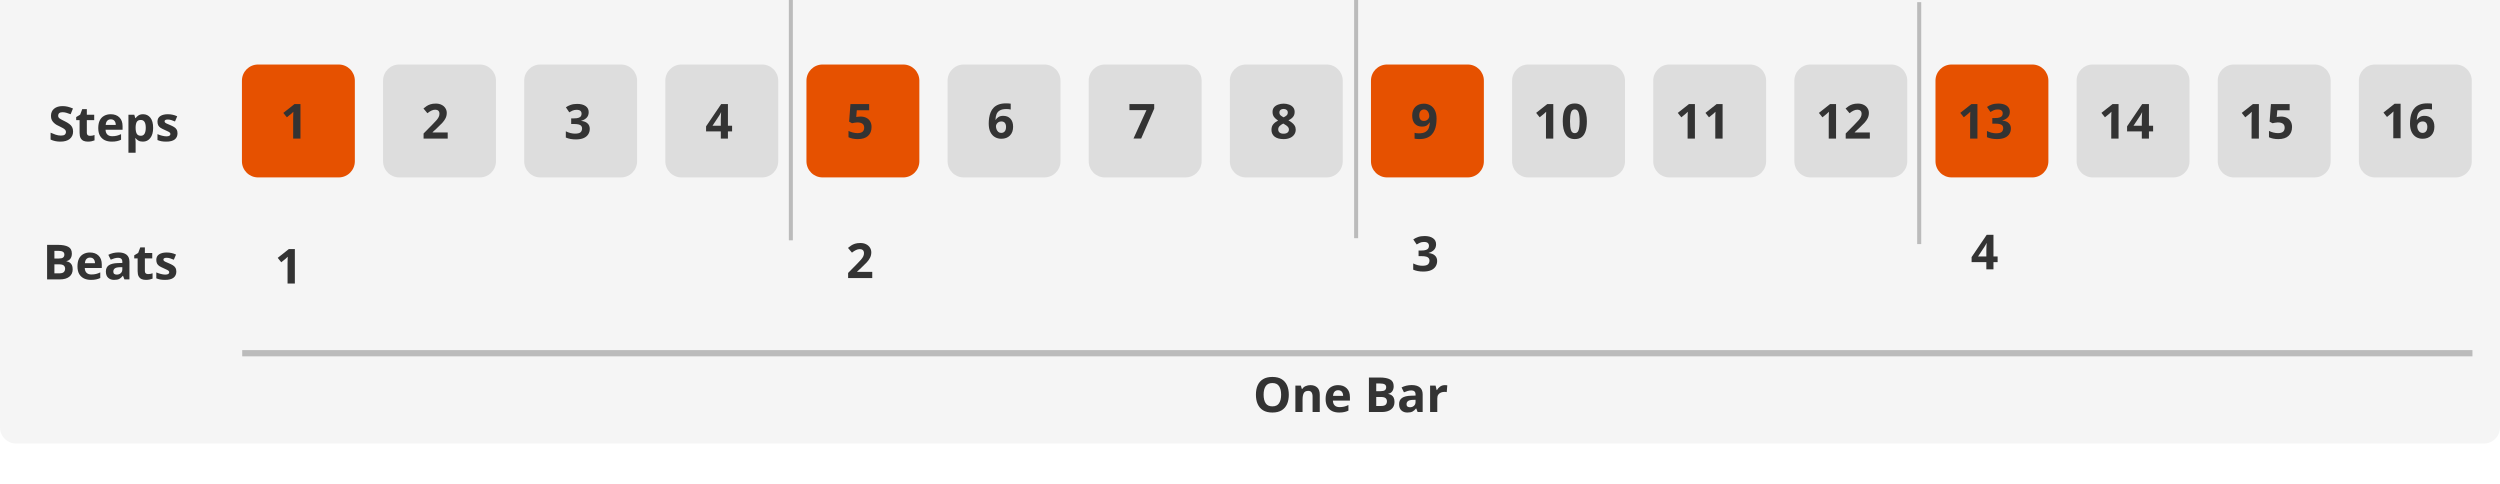
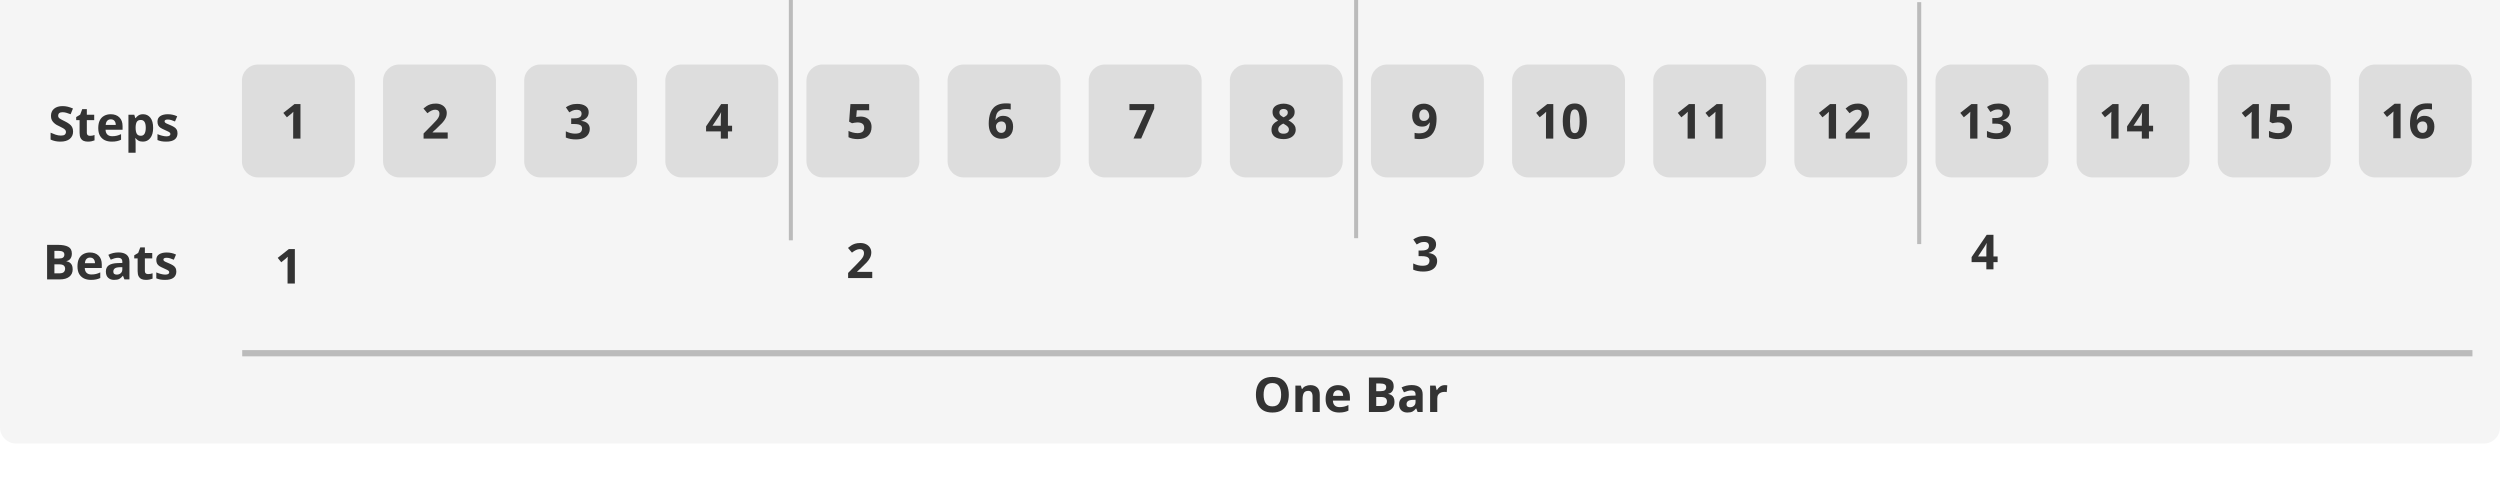
<svg xmlns="http://www.w3.org/2000/svg" viewBox="0 0 620 120" width="620" height="120" version="1.1" id="svg44">
  <defs id="defs48" />
  <rect width="620" height="120.663" fill="#f5f5f5" rx="4" id="rect2" x="0" y="-10.663" style="stroke-width:1.418" />
  <rect x="195.632" y="-0.399" width="1" height="60" fill="#bbbbbb" id="rect4" />
  <rect x="335.822" y="-0.929" width="1" height="60" fill="#bbbbbb" id="rect6" />
  <rect x="60.067" y="86.828" height="1.545" fill="#bbbbbb" id="rect6-3" width="553.098" style="stroke-width:3.774" />
  <rect x="475.462" y="0.532" width="1" height="60" fill="#bbbbbb" id="rect8" />
  <text x="12" y="35" font-family="system-ui, sans-serif" font-size="12px" font-weight="bold" fill="#333333" id="text10">Steps</text>
  <text x="10.603" y="69.289" font-family="system-ui, sans-serif" font-size="12px" font-weight="bold" fill="#333333" id="text10-8">
    <tspan id="tspan26599" x="10.603" y="69.289">Beats</tspan>
    <tspan id="tspan26601" x="10.603" y="84.289" />
  </text>
  <text x="310.766" y="102.182" font-family="system-ui, sans-serif" font-size="12px" font-weight="bold" fill="#333333" id="text10-8-7">
    <tspan id="tspan26601-4" x="310.766" y="102.182">One Bar</tspan>
  </text>
-   <rect x="60" y="16" width="28" height="28" rx="4" fill="#e65100" id="rect12" />
+   <rect x="60" y="16" width="28" height="28" rx="4" fill="#e65100" id="rect12" style="fill:#dddddd;fill-opacity:1" />
  <rect x="95" y="16" width="28" height="28" rx="4" fill="#dddddd" id="rect14" />
  <rect x="130" y="16" width="28" height="28" rx="4" fill="#dddddd" id="rect16" />
  <rect x="165" y="16" width="28" height="28" rx="4" fill="#dddddd" id="rect18" />
-   <rect x="200" y="16" width="28" height="28" rx="4" fill="#e65100" id="rect20" />
+   <rect x="200" y="16" width="28" height="28" rx="4" fill="#e65100" id="rect20" style="fill:#dddddd;fill-opacity:1" />
  <rect x="235" y="16" width="28" height="28" rx="4" fill="#dddddd" id="rect22" />
  <rect x="270" y="16" width="28" height="28" rx="4" fill="#dddddd" id="rect24" />
  <rect x="305" y="16" width="28" height="28" rx="4" fill="#dddddd" id="rect26" />
-   <rect x="340" y="16" width="28" height="28" rx="4" fill="#e65100" id="rect28" />
+   <rect x="340" y="16" width="28" height="28" rx="4" fill="#e65100" id="rect28" style="fill:#dddddd;fill-opacity:1" />
  <rect x="375" y="16" width="28" height="28" rx="4" fill="#dddddd" id="rect30" />
  <rect x="410" y="16" width="28" height="28" rx="4" fill="#dddddd" id="rect32" />
  <rect x="445" y="16" width="28" height="28" rx="4" fill="#dddddd" id="rect34" />
-   <rect x="480" y="16" width="28" height="28" rx="4" fill="#e65100" id="rect36" />
+   <rect x="480" y="16" width="28" height="28" rx="4" fill="#e65100" id="rect36" style="fill:#dddddd;fill-opacity:1" />
  <rect x="515" y="16" width="28" height="28" rx="4" fill="#dddddd" id="rect38" />
  <rect x="550" y="16" width="28" height="28" rx="4" fill="#dddddd" id="rect40" />
  <rect x="585" y="16" width="28" height="28" rx="4" fill="#dddddd" id="rect42" />
  <text x="69.562" y="34.374" font-family="system-ui, sans-serif" font-size="12px" font-weight="bold" fill="#333333" id="text10-3">1</text>
  <text x="104.562" y="34.374" font-family="system-ui, sans-serif" font-size="12px" font-weight="bold" fill="#333333" id="text10-3-6">2</text>
  <text x="139.872" y="34.453" font-family="system-ui, sans-serif" font-size="12px" font-weight="bold" fill="#333333" id="text10-3-6-7">3</text>
  <text x="174.901" y="34.368" font-family="system-ui, sans-serif" font-size="12px" font-weight="bold" fill="#333333" id="text10-3-6-7-5">4</text>
  <text x="68.172" y="70.326" font-family="system-ui, sans-serif" font-size="12px" font-weight="bold" fill="#333333" id="text10-3-8">1</text>
  <text x="209.847" y="68.955" font-family="system-ui, sans-serif" font-size="12px" font-weight="bold" fill="#333333" id="text10-3-6-8">2</text>
  <text x="350.023" y="67.224" font-family="system-ui, sans-serif" font-size="12px" font-weight="bold" fill="#333333" id="text10-3-6-7-9">3</text>
  <text x="488.752" y="66.794" font-family="system-ui, sans-serif" font-size="12px" font-weight="bold" fill="#333333" id="text10-3-6-7-5-7">4</text>
  <text x="209.831" y="34.374" font-family="system-ui, sans-serif" font-size="12px" font-weight="bold" fill="#333333" id="text10-3-6-7-5-3">5</text>
  <text x="244.781" y="34.289" font-family="system-ui, sans-serif" font-size="12px" font-weight="bold" fill="#333333" id="text10-3-6-7-5-3-5">6</text>
  <text x="279.775" y="34.362" font-family="system-ui, sans-serif" font-size="12px" font-weight="bold" fill="#333333" id="text10-3-6-7-5-3-5-6">7</text>
  <text x="314.901" y="34.374" font-family="system-ui, sans-serif" font-size="12px" font-weight="bold" fill="#333333" id="text10-3-6-7-5-3-5-6-2">8</text>
  <text x="349.831" y="34.368" font-family="system-ui, sans-serif" font-size="12px" font-weight="bold" fill="#333333" id="text10-3-6-7-5-3-5-6-2-9">9</text>
  <text x="380.261" y="34.368" font-family="system-ui, sans-serif" font-size="12px" font-weight="bold" fill="#333333" id="text10-3-6-7-5-3-5-6-2-9-1">10</text>
  <text x="415.387" y="34.374" font-family="system-ui, sans-serif" font-size="12px" font-weight="bold" fill="#333333" id="text10-3-6-7-5-3-5-6-2-9-1-2">11</text>
  <text x="450.387" y="34.374" font-family="system-ui, sans-serif" font-size="12px" font-weight="bold" fill="#333333" id="text10-3-6-7-5-3-5-6-2-9-1-2-7">
    <tspan id="tspan14237" x="450.387" y="34.374">12</tspan>
  </text>
  <text x="485.451" y="34.368" font-family="system-ui, sans-serif" font-size="12px" font-weight="bold" fill="#333333" id="text10-3-6-7-5-3-5-6-2-9-1-2-7-0">
    <tspan id="tspan14237-9" x="485.451" y="34.368">13</tspan>
  </text>
  <text x="520.451" y="34.368" font-family="system-ui, sans-serif" font-size="12px" font-weight="bold" fill="#333333" id="text10-3-6-7-5-3-5-6-2-9-1-2-7-0-3">
    <tspan id="tspan14237-9-6" x="520.451" y="34.368">14</tspan>
  </text>
  <text x="555.249" y="34.374" font-family="system-ui, sans-serif" font-size="12px" font-weight="bold" fill="#333333" id="text10-3-6-7-5-3-5-6-2-9-1-2-7-0-3-0">
    <tspan id="tspan14237-9-6-6" x="555.249" y="34.374">15</tspan>
  </text>
  <text x="590.393" y="34.289" font-family="system-ui, sans-serif" font-size="12px" font-weight="bold" fill="#333333" id="text10-3-6-7-5-3-5-6-2-9-1-2-7-0-3-0-2">
    <tspan id="tspan14237-9-6-6-6" x="590.393" y="34.289">16</tspan>
  </text>
</svg>
